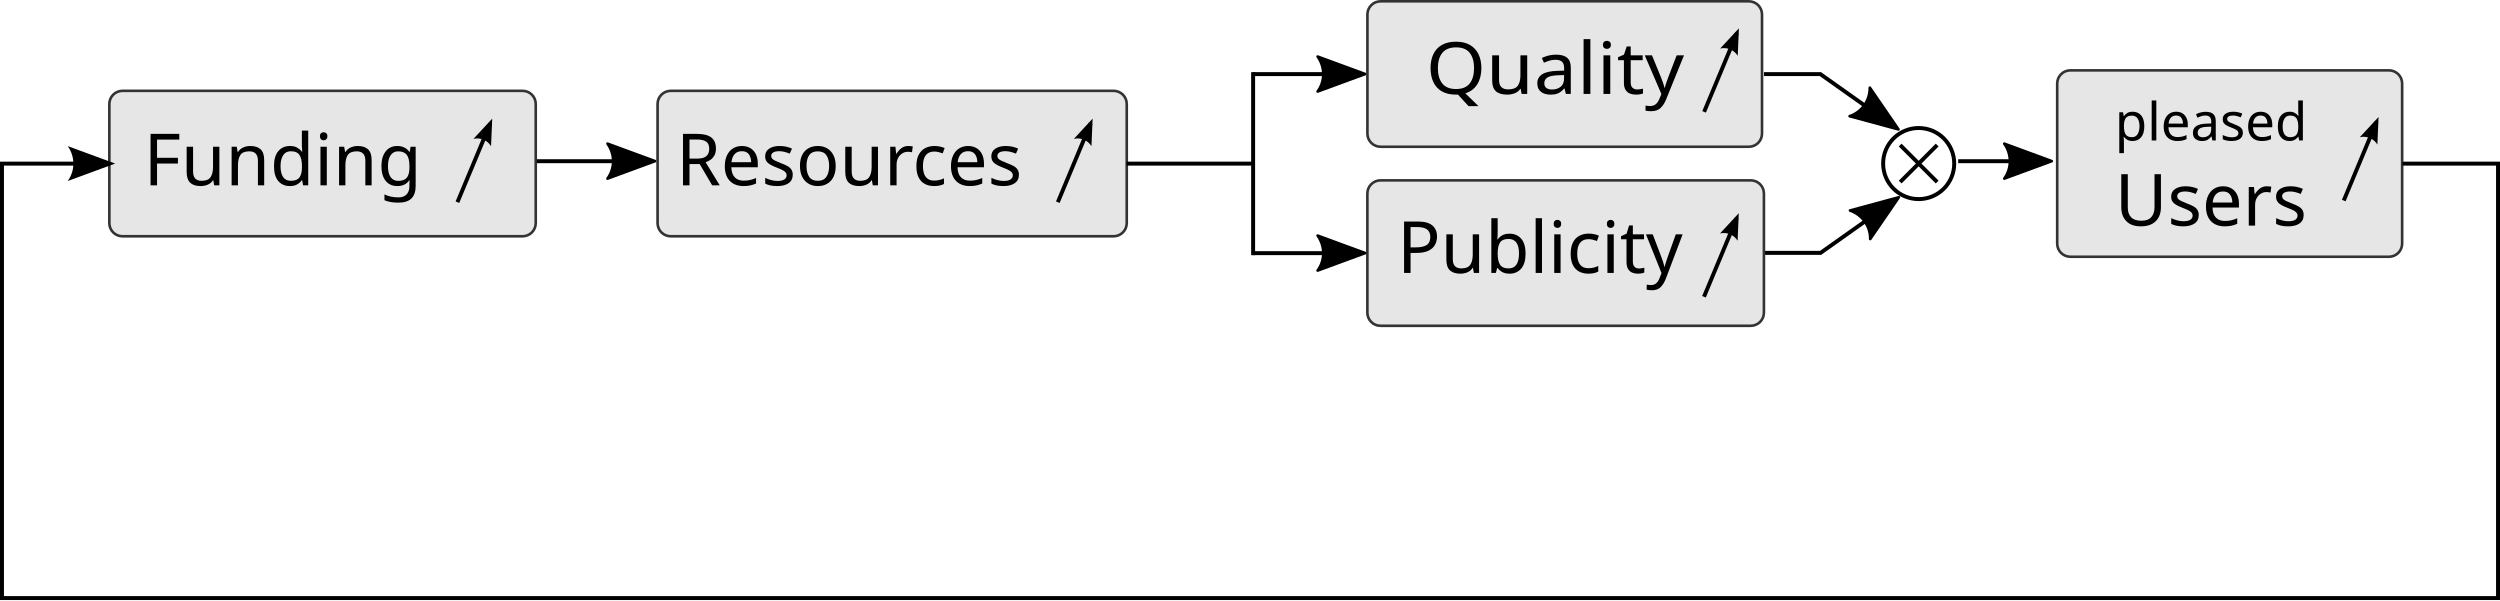
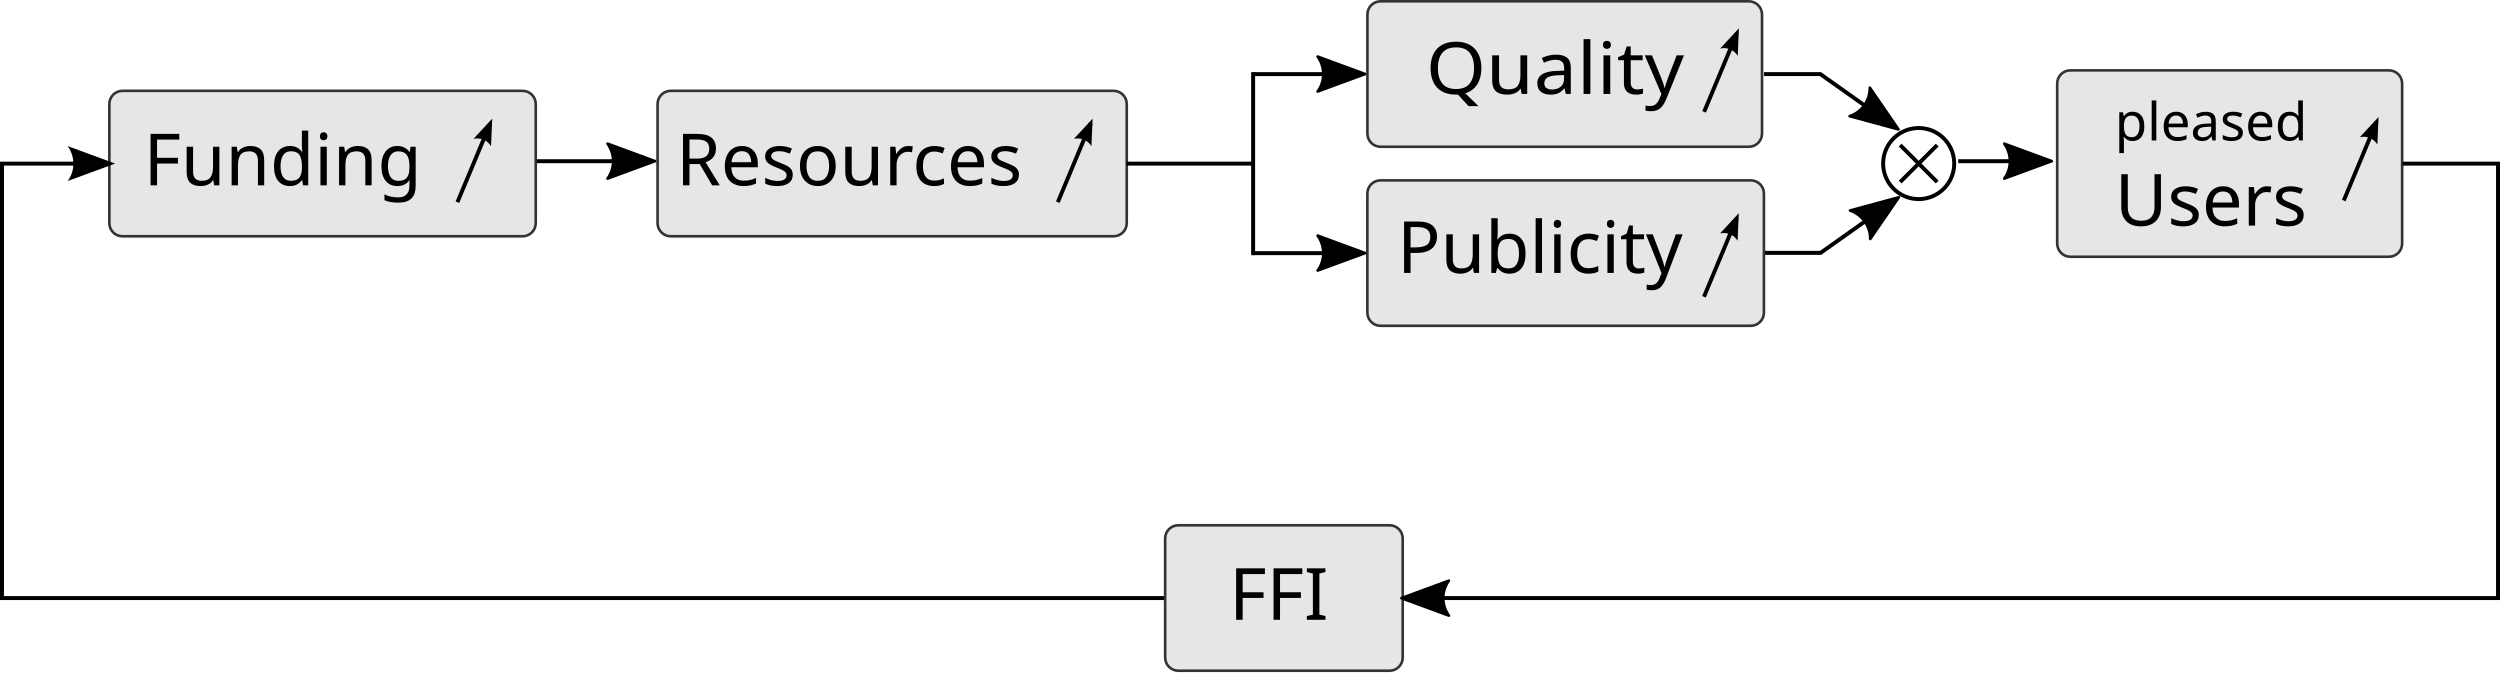
- <svg xmlns="http://www.w3.org/2000/svg" xmlns:xlink="http://www.w3.org/1999/xlink" version="1.1" id="svg2" viewBox="0 0 1899 455.792" height="455.792" width="1899">
+ <svg xmlns="http://www.w3.org/2000/svg" xmlns:xlink="http://www.w3.org/1999/xlink" version="1.1" id="svg2" viewBox="0 0 1899 510.477" height="510.477" width="1899">
  <defs id="defs4">
    <marker orient="auto" refY="0" refX="0" id="Arrow2Lstart" style="overflow:visible">
      <path id="path4369" style="fill-rule:evenodd;stroke-width:0.625;stroke-linejoin:round" d="M 8.719,4.034 -2.207,0.016 8.719,-4.002 c -1.745,2.372 -1.735,5.617 -6e-7,8.035 z" transform="matrix(1.1,0,0,1.1,1.1,0)" />
    </marker>
    <marker orient="auto" refY="0" refX="0" id="Arrow1Mend" style="overflow:visible">
      <path id="path4360" d="M 0,0 5,-5 -12.5,0 5,5 0,0 z" style="fill-rule:evenodd;stroke:#000000;stroke-width:1pt" transform="matrix(-0.4,0,0,-0.4,-4,0)" />
    </marker>
    <marker orient="auto" refY="0" refX="0" id="DiamondL" style="overflow:visible">
      <path id="path4430" d="M 0,-7.071 -7.071,0 0,7.071 7.071,0 0,-7.071 z" style="fill-rule:evenodd;stroke:#000000;stroke-width:1pt" transform="scale(0.8,0.8)" />
    </marker>
    <marker orient="auto" refY="0" refX="0" id="DotL" style="overflow:visible">
      <path id="path4412" d="m -2.5,-1 c 0,2.76 -2.24,5 -5,5 -2.76,0 -5,-2.24 -5,-5 0,-2.76 2.24,-5 5,-5 2.76,0 5,2.24 5,5 z" style="fill-rule:evenodd;stroke:#000000;stroke-width:1pt" transform="matrix(0.8,0,0,0.8,5.92,0.8)" />
    </marker>
    <marker style="overflow:visible" id="Arrow2Mend" refX="0" refY="0" orient="auto">
      <path transform="scale(-0.6,-0.6)" d="M 8.719,4.034 -2.207,0.016 8.719,-4.002 c -1.745,2.372 -1.735,5.617 -6e-7,8.035 z" style="fill-rule:evenodd;stroke-width:0.625;stroke-linejoin:round" id="path4378" />
    </marker>
    <marker orient="auto" refY="0" refX="0" id="marker18181" style="overflow:visible">
      <path id="path18179" style="fill:#000000;fill-opacity:1;fill-rule:evenodd;stroke:#000000;stroke-width:0.625;stroke-linejoin:round;stroke-opacity:1" d="M 8.719,4.034 -2.207,0.016 8.719,-4.002 c -1.745,2.372 -1.735,5.617 -6e-7,8.035 z" transform="matrix(-1.1,0,0,-1.1,-1.1,0)" />
    </marker>
    <marker style="overflow:visible" id="marker17919" refX="0" refY="0" orient="auto">
      <path transform="matrix(-1.1,0,0,-1.1,-1.1,0)" d="M 8.719,4.034 -2.207,0.016 8.719,-4.002 c -1.745,2.372 -1.735,5.617 -6e-7,8.035 z" style="fill:#000000;fill-opacity:1;fill-rule:evenodd;stroke:#000000;stroke-width:0.625;stroke-linejoin:round;stroke-opacity:1" id="path17917" />
    </marker>
    <marker style="overflow:visible" id="marker17111" refX="0" refY="0" orient="auto">
      <path transform="matrix(-1.1,0,0,-1.1,-1.1,0)" d="M 8.719,4.034 -2.207,0.016 8.719,-4.002 c -1.745,2.372 -1.735,5.617 -6e-7,8.035 z" style="fill:#000000;fill-opacity:1;fill-rule:evenodd;stroke:#000000;stroke-width:0.625;stroke-linejoin:round;stroke-opacity:1" id="path17109" />
    </marker>
    <marker orient="auto" refY="0" refX="0" id="marker17005" style="overflow:visible">
      <path id="path17003" style="fill:#000000;fill-opacity:1;fill-rule:evenodd;stroke:#000000;stroke-width:0.625;stroke-linejoin:round;stroke-opacity:1" d="M 8.719,4.034 -2.207,0.016 8.719,-4.002 c -1.745,2.372 -1.735,5.617 -6e-7,8.035 z" transform="matrix(-1.1,0,0,-1.1,-1.1,0)" />
    </marker>
    <marker style="overflow:visible" id="marker16279" refX="0" refY="0" orient="auto">
      <path transform="matrix(-1.1,0,0,-1.1,-1.1,0)" d="M 8.719,4.034 -2.207,0.016 8.719,-4.002 c -1.745,2.372 -1.735,5.617 -6e-7,8.035 z" style="fill:#000000;fill-opacity:1;fill-rule:evenodd;stroke:#000000;stroke-width:0.625;stroke-linejoin:round;stroke-opacity:1" id="path16277" />
    </marker>
    <marker orient="auto" refY="0" refX="0" id="marker15247" style="overflow:visible">
      <path id="path15245" style="fill:#000000;fill-opacity:1;fill-rule:evenodd;stroke:#000000;stroke-width:0.625;stroke-linejoin:round;stroke-opacity:1" d="M 8.719,4.034 -2.207,0.016 8.719,-4.002 c -1.745,2.372 -1.735,5.617 -6e-7,8.035 z" transform="matrix(-1.1,0,0,-1.1,-1.1,0)" />
    </marker>
    <marker orient="auto" refY="0" refX="0" id="marker14677" style="overflow:visible">
      <path id="path14675" style="fill:#000000;fill-opacity:1;fill-rule:evenodd;stroke:#000000;stroke-width:0.625;stroke-linejoin:round;stroke-opacity:1" d="M 8.719,4.034 -2.207,0.016 8.719,-4.002 c -1.745,2.372 -1.735,5.617 -6e-7,8.035 z" transform="matrix(-1.1,0,0,-1.1,-1.1,0)" />
    </marker>
    <filter id="filter4374" color-interpolation-filters="sRGB">
      <feFlood id="feFlood4376" result="flood" flood-color="rgb(204,204,204)" flood-opacity="1" />
      <feComposite id="feComposite4378" result="composite1" operator="in" in2="SourceGraphic" in="flood" />
      <feGaussianBlur id="feGaussianBlur4380" result="blur" stdDeviation="4" in="composite1" />
      <feOffset id="feOffset4382" result="offset" dy="0" dx="0" />
      <feComposite id="feComposite4384" result="composite2" operator="over" in2="offset" in="SourceGraphic" />
    </filter>
    <filter id="filter4416" color-interpolation-filters="sRGB">
      <feFlood id="feFlood4418" result="flood" flood-color="rgb(204,204,204)" flood-opacity="1" />
      <feComposite id="feComposite4420" result="composite1" operator="in" in2="SourceGraphic" in="flood" />
      <feGaussianBlur id="feGaussianBlur4422" result="blur" stdDeviation="4" in="composite1" />
      <feOffset id="feOffset4424" result="offset" dy="0" dx="0" />
      <feComposite id="feComposite4426" result="composite2" operator="over" in2="offset" in="SourceGraphic" />
    </filter>
    <filter id="filter13161" color-interpolation-filters="sRGB">
      <feFlood id="feFlood13163" result="flood" flood-color="rgb(204,204,204)" flood-opacity="1" />
      <feComposite id="feComposite13165" result="composite1" operator="in" in2="SourceGraphic" in="flood" />
      <feGaussianBlur id="feGaussianBlur13167" result="blur" stdDeviation="4" in="composite1" />
      <feOffset id="feOffset13169" result="offset" dy="0" dx="0" />
      <feComposite id="feComposite13171" result="composite2" operator="over" in2="offset" in="SourceGraphic" />
    </filter>
    <radialGradient gradientUnits="userSpaceOnUse" gradientTransform="matrix(1,0,0,-1,-213.7637,-386.502)" r="68.687" cy="-427.139" cx="244.571" id="SVGID_1_">
      <stop id="stop7" stop-color="#FFF" offset="0" />
      <stop id="stop9" stop-color="#EAEAEB" offset=".483" />
      <stop id="stop11" stop-color="#A9ABAE" offset=".945" />
      <stop id="stop13" stop-color="#999B9E" offset="1" />
    </radialGradient>
    <radialGradient gradientUnits="userSpaceOnUse" gradientTransform="matrix(1,0,0,-1,-213.7637,-386.502)" r="0" cy="-371.861" cx="197.642" id="SVGID_2_">
      <stop id="stop18" stop-color="#FFF" offset="0" />
      <stop id="stop20" stop-color="#EAEAEB" offset=".483" />
      <stop id="stop22" stop-color="#A9ABAE" offset=".945" />
      <stop id="stop24" stop-color="#999B9E" offset="1" />
    </radialGradient>
    <linearGradient gradientTransform="translate(-406.1641,-500.3203)" y2="582.912" x2="502.776" y1="510.16" x1="456.274" gradientUnits="userSpaceOnUse" id="SVGID_3_">
      <stop id="stop29" stop-color="#8A8A8A" offset="0" />
      <stop id="stop31" stop-color="#606060" offset=".569" />
      <stop id="stop33" stop-color="#FFF" offset=".591" />
      <stop id="stop35" stop-color="#585858" offset=".612" />
      <stop id="stop37" stop-color="#303030" offset="1" />
    </linearGradient>
    <linearGradient gradientTransform="translate(-406.1641,-500.3203)" y2="598.661" x2="445.786" y1="502.951" x1="425.286" gradientUnits="userSpaceOnUse" id="SVGID_4_">
      <stop id="stop42" stop-color="#A8A9AB" offset="0" />
      <stop id="stop44" stop-color="#636668" offset="1" />
    </linearGradient>
    <linearGradient gradientTransform="translate(-406.1641,-500.3203)" y2="597.743" x2="441.068" y1="504.37" x1="421.068" gradientUnits="userSpaceOnUse" id="SVGID_5_">
      <stop id="stop49" stop-color="#A8A9AB" offset="0" />
      <stop id="stop51" stop-color="#636668" offset="1" />
    </linearGradient>
    <linearGradient gradientTransform="translate(-406.1641,-500.3203)" y2="550.815" x2="473.842" y1="550.815" x1="444.76" gradientUnits="userSpaceOnUse" id="SVGID_6_">
      <stop id="stop56" stop-color="#231F20" offset="0" />
      <stop id="stop58" stop-color="#474747" offset="1" />
    </linearGradient>
    <linearGradient gradientTransform="matrix(1,0,0,-1,-213.7637,-386.502)" y2="-485.035" x2="295.964" y1="-395.278" x1="266.492" gradientUnits="userSpaceOnUse" id="SVGID_7_">
      <stop id="stop83" stop-color="#FFF" offset="0" />
      <stop id="stop85" stop-color="#FCFCFC" offset=".009" />
      <stop id="stop87" stop-color="#EEEEEE" offset=".066" />
      <stop id="stop89" stop-color="#E5E5E5" offset=".134" />
      <stop id="stop91" stop-color="#E3E3E3" offset=".252" />
      <stop id="stop93" stop-color="#8A8A8A" offset=".336" />
      <stop id="stop95" stop-color="#B8B8B8" offset=".442" />
      <stop id="stop97" stop-color="#3B3B3B" offset="1" />
    </linearGradient>
    <linearGradient gradientTransform="translate(-406.1641,-500.3203)" y2="573.306" x2="509.588" y1="512.556" x1="460.463" gradientUnits="userSpaceOnUse" id="SVGID_8_">
      <stop id="stop102" stop-color="#EFF0F0" offset="0" />
      <stop id="stop104" stop-color="#F0F1F2" offset=".591" />
      <stop id="stop106" stop-color="#787878" offset=".599" />
      <stop id="stop108" stop-color="#EEEFF0" offset=".646" />
      <stop id="stop110" stop-color="#D8D9DB" offset="1" />
    </linearGradient>
    <linearGradient gradientTransform="matrix(1,0,0,-1,-213.7637,-386.502)" y2="-482.965" x2="302.47" y1="-392.826" x1="272.872" gradientUnits="userSpaceOnUse" id="SVGID_9_">
      <stop id="stop115" stop-color="#FFF" offset="0" />
      <stop id="stop117" stop-color="#E4E5E6" offset="1" />
    </linearGradient>
    <linearGradient gradientTransform="translate(-406.1641,-500.3203)" y2="592.07" x2="469.725" y1="510.956" x1="444.694" gradientUnits="userSpaceOnUse" id="SVGID_10_">
      <stop id="stop122" stop-color="#FFF" offset="0" />
      <stop id="stop124" stop-color="#F9F9F9" offset=".747" />
      <stop id="stop126" stop-color="#D5D7D8" offset="1" />
    </linearGradient>
    <linearGradient gradientTransform="translate(-406.1641,-500.3203)" y2="485.68" x2="390.042" y1="485.68" x1="390.042" gradientUnits="userSpaceOnUse" id="SVGID_11_">
      <stop id="stop131" stop-color="#FFF" offset="0" />
      <stop id="stop133" stop-color="#F9F9F9" offset=".747" />
      <stop id="stop135" stop-color="#D5D7D8" offset="1" />
    </linearGradient>
    <linearGradient gradientTransform="translate(-406.1641,-500.3203)" y2="485.68" x2="390.042" y1="485.68" x1="390.042" gradientUnits="userSpaceOnUse" id="SVGID_12_">
      <stop id="stop140" stop-color="#FFF" offset="0" />
      <stop id="stop142" stop-color="#F9F9F9" offset=".747" />
      <stop id="stop144" stop-color="#D5D7D8" offset="1" />
    </linearGradient>
    <linearGradient gradientTransform="matrix(1,0,0,-1,-213.7637,-386.502)" y2="-490.194" x2="255.209" y1="-396.158" x1="274.534" gradientUnits="userSpaceOnUse" id="SVGID_13_">
      <stop id="stop157" stop-color="#FFF" offset="0" />
      <stop id="stop159" stop-color="#E4E5E6" offset="1" />
    </linearGradient>
    <linearGradient gradientTransform="translate(-406.1641,-500.3203)" y2="578.177" x2="427.288" y1="518.757" x1="422.559" gradientUnits="userSpaceOnUse" id="SVGID_14_">
      <stop id="stop164" stop-color="#989A9C" offset=".22" />
      <stop id="stop166" stop-color="#FFF" offset=".253" />
    </linearGradient>
    <linearGradient gradientTransform="matrix(1,0,0,-1,-213.7637,-386.502)" y2="-478.502" x2="218.847" y1="-388.36" x1="237.372" gradientUnits="userSpaceOnUse" id="SVGID_15_">
      <stop id="stop171" stop-color="#FFF" offset="0" />
      <stop id="stop173" stop-color="#E4E5E6" offset="1" />
    </linearGradient>
    <linearGradient gradientTransform="matrix(1,0,0,-1,-213.7637,-386.502)" y2="-479.375" x2="259.899" y1="-479.338" x1="259.906" gradientUnits="userSpaceOnUse" id="SVGID_16_">
      <stop id="stop178" stop-color="#FFF" offset="0" />
      <stop id="stop180" stop-color="#E4E5E6" offset="1" />
    </linearGradient>
    <linearGradient gradientTransform="matrix(1,0,0,-1,-213.7637,-386.502)" y2="-489.073" x2="249.497" y1="-394.638" x1="268.903" gradientUnits="userSpaceOnUse" id="SVGID_17_">
      <stop id="stop189" stop-color="#FFF" offset="0" />
      <stop id="stop191" stop-color="#E4E5E6" offset="1" />
    </linearGradient>
    <linearGradient gradientTransform="matrix(1,0,0,-1,-213.7637,-386.502)" y2="-486.11" x2="235.034" y1="-391.599" x1="254.456" gradientUnits="userSpaceOnUse" id="SVGID_18_">
      <stop id="stop196" stop-color="#FFF" offset="0" />
      <stop id="stop198" stop-color="#E4E5E6" offset="1" />
    </linearGradient>
    <linearGradient gradientTransform="matrix(1,0,0,-1,-213.7637,-386.502)" y2="-487.836" x2="243.156" y1="-392.969" x1="262.651" gradientUnits="userSpaceOnUse" id="SVGID_19_">
      <stop id="stop203" stop-color="#FFF" offset="0" />
      <stop id="stop205" stop-color="#E4E5E6" offset="1" />
    </linearGradient>
    <linearGradient gradientTransform="matrix(1,0,0,-1,-213.7637,-386.502)" y2="-490.018" x2="251.19" y1="-390.957" x1="271.548" gradientUnits="userSpaceOnUse" id="SVGID_20_">
      <stop id="stop210" stop-color="#FFF" offset="0" />
      <stop id="stop212" stop-color="#E4E5E6" offset="1" />
    </linearGradient>
    <linearGradient gradientTransform="matrix(1,0,0,-1,-213.7637,-386.502)" y2="-490.257" x2="255.256" y1="-395.844" x1="274.658" gradientUnits="userSpaceOnUse" id="SVGID_21_">
      <stop id="stop217" stop-color="#FFF" offset="0" />
      <stop id="stop219" stop-color="#E4E5E6" offset="1" />
    </linearGradient>
    <linearGradient gradientTransform="matrix(1,0,0,-1,-213.7637,-386.502)" y2="-454.565" x2="221.373" y1="-454.565" x1="221.183" gradientUnits="userSpaceOnUse" id="SVGID_22_">
      <stop id="stop248" stop-color="#808080" offset="0" />
      <stop id="stop250" stop-color="#7A7A7A" offset=".087" />
      <stop id="stop252" stop-color="#6B6B6B" offset=".36" />
      <stop id="stop254" stop-color="#686868" offset=".519" />
      <stop id="stop256" stop-color="#5F5F5F" offset=".638" />
      <stop id="stop258" stop-color="#4E4E4E" offset=".743" />
      <stop id="stop260" stop-color="#383838" offset=".841" />
      <stop id="stop262" stop-color="#1B1B1B" offset=".932" />
      <stop id="stop264" stop-color="#000" offset="1" />
    </linearGradient>
    <linearGradient gradientTransform="matrix(1,0,0,-1,-213.7637,-386.502)" y2="-449.803" x2="316.025" y1="-449.803" x1="221.404" gradientUnits="userSpaceOnUse" id="SVGID_23_">
      <stop id="stop269" stop-color="#808080" offset="0" />
      <stop id="stop271" stop-color="#7A7A7A" offset=".087" />
      <stop id="stop273" stop-color="#828282" offset=".382" />
      <stop id="stop275" stop-color="#808080" offset=".518" />
      <stop id="stop277" stop-color="#797979" offset=".568" />
      <stop id="stop279" stop-color="#6E6E6E" offset=".603" />
      <stop id="stop281" stop-color="#6B6B6B" offset=".608" />
      <stop id="stop283" stop-color="#4E4E4E" offset="1" />
    </linearGradient>
    <linearGradient gradientTransform="matrix(1,0,0,-1,-213.7637,-386.502)" y2="-431.356" x2="314.404" y1="-431.356" x1="214.593" gradientUnits="userSpaceOnUse" id="SVGID_24_">
      <stop id="stop288" stop-color="#555555" offset="0" />
      <stop id="stop290" stop-color="#231F20" offset="1" />
    </linearGradient>
    <linearGradient gradientTransform="matrix(1,0,0,-1,-213.7637,-386.502)" y2="-410.882" x2="306.501" y1="-410.882" x1="214.897" gradientUnits="userSpaceOnUse" id="SVGID_25_">
      <stop id="stop295" stop-color="#A0A0A0" offset="0" />
      <stop id="stop297" stop-color="#656767" offset=".077" />
      <stop id="stop299" stop-color="#717375" offset="1" />
    </linearGradient>
    <linearGradient gradientTransform="matrix(1,0,0,-1,-213.7637,-386.502)" y2="-436.751" x2="217.656" y1="-436.751" x1="217.656" gradientUnits="userSpaceOnUse" id="SVGID_26_">
      <stop id="stop314" stop-color="#FFF" offset="0" />
      <stop id="stop316" stop-color="#F4F4F4" offset=".078" />
      <stop id="stop318" stop-color="#CECECE" offset=".381" />
      <stop id="stop320" stop-color="#BFBFBF" offset=".54" />
      <stop id="stop322" stop-color="#7C7C7C" offset=".836" />
      <stop id="stop324" stop-color="#A8A8A8" offset=".9" />
      <stop id="stop326" stop-color="#9A9A9A" offset=".909" />
      <stop id="stop328" stop-color="#7D7D7D" offset=".933" />
      <stop id="stop330" stop-color="#686868" offset=".956" />
      <stop id="stop332" stop-color="#5B5B5B" offset=".979" />
      <stop id="stop334" stop-color="#575757" offset="1" />
    </linearGradient>
    <linearGradient gradientTransform="matrix(1,0,0,-1,-213.7637,-386.502)" y2="-424.485" x2="322.872" y1="-436.511" x1="214.326" gradientUnits="userSpaceOnUse" id="SVGID_27_">
      <stop id="stop339" stop-color="#FFF" offset="0" />
      <stop id="stop341" stop-color="#F4F4F4" offset=".078" />
      <stop id="stop343" stop-color="#CECECE" offset=".381" />
      <stop id="stop345" stop-color="#BFBFBF" offset=".54" />
      <stop id="stop347" stop-color="#7C7C7C" offset=".836" />
      <stop id="stop349" stop-color="#A8A8A8" offset=".9" />
      <stop id="stop351" stop-color="#9A9A9A" offset=".909" />
      <stop id="stop353" stop-color="#7D7D7D" offset=".933" />
      <stop id="stop355" stop-color="#686868" offset=".956" />
      <stop id="stop357" stop-color="#5B5B5B" offset=".979" />
      <stop id="stop359" stop-color="#575757" offset="1" />
    </linearGradient>
    <linearGradient gradientTransform="matrix(1,0,0,-1,-213.7637,-386.502)" y2="-422.851" x2="336.882" y1="-436.477" x1="213.889" gradientUnits="userSpaceOnUse" id="SVGID_28_">
      <stop id="stop364" stop-color="#FFF" offset="0" />
      <stop id="stop366" stop-color="#F4F4F4" offset=".078" />
      <stop id="stop368" stop-color="#CECECE" offset=".381" />
      <stop id="stop370" stop-color="#BFBFBF" offset=".54" />
      <stop id="stop372" stop-color="#7C7C7C" offset=".836" />
      <stop id="stop374" stop-color="#A8A8A8" offset=".9" />
      <stop id="stop376" stop-color="#9A9A9A" offset=".909" />
      <stop id="stop378" stop-color="#7D7D7D" offset=".933" />
      <stop id="stop380" stop-color="#686868" offset=".956" />
      <stop id="stop382" stop-color="#5B5B5B" offset=".979" />
      <stop id="stop384" stop-color="#575757" offset="1" />
    </linearGradient>
    <linearGradient gradientTransform="translate(-406.1641,-500.3203)" y2="537.628" x2="507.236" y1="557.002" x1="411.254" gradientUnits="userSpaceOnUse" id="SVGID_29_">
      <stop id="stop389" stop-color="#EDEDEE" offset="0" />
      <stop id="stop391" stop-color="#FFF" offset=".418" />
      <stop id="stop393" stop-color="#F8F9F9" offset=".626" />
      <stop id="stop395" stop-color="#BFC0C2" offset="1" />
    </linearGradient>
    <linearGradient gradientTransform="translate(-406.1641,-500.3203)" y2="516.412" x2="417.999" y1="516.412" x1="413.514" gradientUnits="userSpaceOnUse" id="SVGID_30_">
      <stop id="stop406" stop-color="#E2E3E4" offset="0" />
      <stop id="stop408" stop-color="#FFF" offset=".505" />
    </linearGradient>
    <linearGradient gradientTransform="translate(-406.1641,-500.3203)" y2="545.727" x2="509.005" y1="568.266" x1="414.245" gradientUnits="userSpaceOnUse" id="SVGID_31_">
      <stop id="stop763" stop-color="#EDEDEE" offset="0" />
      <stop id="stop765" stop-color="#FFF" offset=".418" />
      <stop id="stop767" stop-color="#F8F9F9" offset=".626" />
      <stop id="stop769" stop-color="#B2B4B6" offset=".951" />
    </linearGradient>
    <linearGradient gradientTransform="translate(-406.1641,-500.3203)" y2="555.94" x2="511.823" y1="578.565" x1="416.699" gradientUnits="userSpaceOnUse" id="SVGID_32_">
      <stop id="stop774" stop-color="#EDEDEE" offset="0" />
      <stop id="stop776" stop-color="#FFF" offset=".418" />
      <stop id="stop778" stop-color="#F8F9F9" offset=".626" />
      <stop id="stop780" stop-color="#B2B4B6" offset=".951" />
    </linearGradient>
    <linearGradient gradientTransform="translate(-406.1641,-500.3203)" y2="550.798" x2="510.587" y1="573.42" x1="415.474" gradientUnits="userSpaceOnUse" id="SVGID_33_">
      <stop id="stop785" stop-color="#EDEDEE" offset="0" />
      <stop id="stop787" stop-color="#FFF" offset=".418" />
      <stop id="stop789" stop-color="#F8F9F9" offset=".626" />
      <stop id="stop791" stop-color="#B2B4B6" offset=".951" />
    </linearGradient>
    <linearGradient gradientTransform="translate(-406.1641,-500.3203)" y2="547.861" x2="509.87" y1="570.479" x1="414.775" gradientUnits="userSpaceOnUse" id="SVGID_34_">
      <stop id="stop796" stop-color="#EDEDEE" offset="0" />
      <stop id="stop798" stop-color="#FFF" offset=".418" />
      <stop id="stop800" stop-color="#F8F9F9" offset=".626" />
      <stop id="stop802" stop-color="#B2B4B6" offset=".951" />
    </linearGradient>
    <linearGradient gradientTransform="translate(-406.1641,-500.3203)" y2="548.442" x2="510.04" y1="571.066" x1="414.915" gradientUnits="userSpaceOnUse" id="SVGID_35_">
      <stop id="stop807" stop-color="#EDEDEE" offset="0" />
      <stop id="stop809" stop-color="#FFF" offset=".418" />
      <stop id="stop811" stop-color="#F8F9F9" offset=".626" />
      <stop id="stop813" stop-color="#B2B4B6" offset=".951" />
    </linearGradient>
    <linearGradient gradientTransform="translate(-406.1641,-500.3203)" y2="553.44" x2="511.229" y1="576.065" x1="416.103" gradientUnits="userSpaceOnUse" id="SVGID_36_">
      <stop id="stop818" stop-color="#EDEDEE" offset="0" />
      <stop id="stop820" stop-color="#FFF" offset=".418" />
      <stop id="stop822" stop-color="#F8F9F9" offset=".626" />
      <stop id="stop824" stop-color="#B2B4B6" offset=".951" />
    </linearGradient>
    <linearGradient gradientTransform="translate(-406.1641,-500.3203)" y2="514.885" x2="501.586" y1="535.399" x1="412.615" gradientUnits="userSpaceOnUse" id="SVGID_37_">
      <stop id="stop831" stop-color="#FFF" offset="0" />
      <stop id="stop833" stop-color="#FFF" offset=".654" />
      <stop id="stop835" stop-color="#CBCCCE" offset="1" />
    </linearGradient>
    <linearGradient gradientTransform="translate(-406.1641,-500.3203)" y2="485.68" x2="390.042" y1="485.68" x1="390.042" gradientUnits="userSpaceOnUse" id="SVGID_38_">
      <stop id="stop840" stop-color="#FFF" offset="0" />
      <stop id="stop842" stop-color="#FFF" offset=".654" />
      <stop id="stop844" stop-color="#CBCCCE" offset="1" />
    </linearGradient>
    <linearGradient gradientTransform="matrix(1,0,0,-1,-213.7637,-386.502)" y2="-407.871" x2="263.619" y1="-407.871" x1="231.232" gradientUnits="userSpaceOnUse" id="SVGID_39_">
      <stop id="stop861" stop-color="#696969" offset="0" />
      <stop id="stop863" stop-color="#2E2E2E" offset=".37" />
      <stop id="stop865" stop-color="#424242" offset=".455" />
      <stop id="stop867" stop-color="#303030" offset=".601" />
      <stop id="stop869" stop-color="#4A4A4A" offset=".695" />
      <stop id="stop871" stop-color="#666666" offset="1" />
    </linearGradient>
    <linearGradient gradientTransform="matrix(1,0,0,-1,-213.7637,-386.502)" y2="-407.063" x2="263.494" y1="-407.063" x1="231.623" gradientUnits="userSpaceOnUse" id="SVGID_40_">
      <stop id="stop876" stop-color="#525252" offset="0" />
      <stop id="stop878" stop-color="#333333" offset=".186" />
      <stop id="stop880" stop-color="#AEAEAE" offset=".354" />
      <stop id="stop882" stop-color="#ADADAD" offset=".42" />
      <stop id="stop884" stop-color="#9D9D9D" offset=".428" />
      <stop id="stop886" stop-color="#818181" offset=".443" />
      <stop id="stop888" stop-color="#6A6A6A" offset=".461" />
      <stop id="stop890" stop-color="#585858" offset=".481" />
      <stop id="stop892" stop-color="#4C4C4C" offset=".506" />
      <stop id="stop894" stop-color="#444444" offset=".539" />
      <stop id="stop896" stop-color="#424242" offset=".617" />
      <stop id="stop898" stop-color="#454545" offset=".668" />
      <stop id="stop900" stop-color="#BDBDBD" offset="1" />
    </linearGradient>
    <linearGradient gradientTransform="matrix(1,0,0,-1,-213.7637,-386.502)" y2="-410.527" x2="235.888" y1="-417.333" x1="236.917" gradientUnits="userSpaceOnUse" id="SVGID_41_">
      <stop id="stop905" stop-color="#969696" offset="0" />
      <stop id="stop907" stop-color="#000" offset="1" />
    </linearGradient>
    <linearGradient gradientTransform="translate(-406.1641,-500.3203)" y2="524.469" x2="429.53" y1="532.053" x1="428.78" gradientUnits="userSpaceOnUse" id="SVGID_42_">
      <stop id="stop916" stop-color="#333333" offset="0" />
      <stop id="stop918" stop-color="#000" offset=".431" />
      <stop id="stop920" stop-color="#2E2E2E" offset="1" />
    </linearGradient>
    <radialGradient xlink:href="#SVGID_43_-7" id="radialGradient4704" gradientUnits="userSpaceOnUse" gradientTransform="matrix(1,0,0,-1,-213.7637,-386.502)" cx="251.809" cy="-408.361" r="72.751" />
    <radialGradient gradientUnits="userSpaceOnUse" gradientTransform="matrix(1,0,0,-1,-213.7637,-386.502)" r="72.751" cy="-408.361" cx="251.809" id="SVGID_43_-7">
      <stop id="stop931-5" stop-opacity="0" stop-color="#000" offset="0" />
      <stop id="stop933-3" stop-opacity=".08" stop-color="#000" offset=".802" />
      <stop id="stop935-5" stop-opacity=".388" stop-color="#000" offset="1" />
    </radialGradient>
    <radialGradient xlink:href="#SVGID_43_-7" id="radialGradient13331" gradientUnits="userSpaceOnUse" gradientTransform="matrix(1,0,0,-1,-213.7637,-386.502)" cx="251.809" cy="-408.361" r="72.751" />
    <linearGradient id="linearGradient4267">
      <stop style="stop-color:#2cabb7;stop-opacity:1;" offset="0" id="stop4269" />
      <stop style="stop-color:#ffffff;stop-opacity:1" offset="1" id="stop4271" />
    </linearGradient>
    <linearGradient y2="-67.638" x2="465" y1="25.219" x1="362.143" gradientTransform="translate(2.857143,480)" gradientUnits="userSpaceOnUse" id="linearGradient14075" xlink:href="#linearGradient4267" />
    <marker style="overflow:visible" id="Arrow2Lend-62" refX="0" refY="0" orient="auto">
      <path transform="matrix(-1.1,0,0,-1.1,-1.1,0)" d="M 8.719,4.034 -2.207,0.016 8.719,-4.002 c -1.745,2.372 -1.735,5.617 -6e-7,8.035 z" style="fill:#000000;fill-opacity:1;fill-rule:evenodd;stroke:#000000;stroke-width:0.625;stroke-linejoin:round;stroke-opacity:1" id="path5299" />
    </marker>
  </defs>
  <g transform="translate(393.5,-490.4329)" style="display:none" id="layer1">
    <text id="text16366" y="1697.879" x="1515.352" style="font-style:normal;font-variant:normal;font-weight:normal;font-stretch:normal;text-align:start;line-height:0%;letter-spacing:0px;word-spacing:0px;text-anchor:start;fill:#ff0000;fill-opacity:1;stroke:none;display:inline;font-family:Titillium;-inkscape-font-specification:Titillium" xml:space="preserve" transform="translate(0,2.2433034e-5)">
      <tspan style="font-size:15px;line-height:1.25" y="1697.879" x="1515.352" id="tspan16368">Wenn die Seite skaliert wird, ist dieser Social-Media-Link</tspan>
      <tspan style="font-size:15px;line-height:1.25" id="tspan16370" y="1716.629" x="1515.352">wieder entsprechend am rechten Rand auszurichten.</tspan>
      <tspan style="font-size:15px;line-height:1.25" id="tspan16389" y="1735.379" x="1515.352"> </tspan>
      <tspan style="font-size:15px;line-height:1.25" id="tspan16391" y="1754.129" x="1515.352">Dazu einfach die ganze Gruppe auswählen, in Inkscape das Align-Werkzeug öffnen</tspan>
      <tspan style="font-size:15px;line-height:1.25" id="tspan16393" y="1772.879" x="1515.352">(Strg-Shift-A), "Align to: Page" einstellen und an der rechten Kante ausrichten.</tspan>
      <tspan style="font-size:15px;line-height:1.25" id="tspan16395" y="1791.629" x="1515.352"> </tspan>
      <tspan style="font-size:15px;line-height:1.25" id="tspan16397" y="1810.379" x="1515.352">Ähnlich lassen sich auch die Bordüren an den unteren Rand des Papiers ausrichten.</tspan>
      <tspan style="font-size:15px;line-height:1.25" id="tspan16399" y="1829.129" x="1515.352">Ausrichtung am linken Rand ist wegen der überstehenden Banderole leider</tspan>
      <tspan style="font-size:15px;line-height:1.25" id="tspan16401" y="1847.879" x="1515.352">schwierig, allerdings verschiebt sich der linke Rand nicht, wenn man die Blattgröße</tspan>
      <tspan style="font-size:15px;line-height:1.25" id="tspan16403" y="1866.629" x="1515.352">ändert, sodass das kein praktisches Problem sein sollte.</tspan>
    </text>
    <text id="text4219" y="2157.186" x="71.382" style="font-style:normal;font-variant:normal;font-weight:normal;font-stretch:normal;text-align:start;line-height:0%;letter-spacing:0px;word-spacing:0px;text-anchor:start;fill:#ff0000;fill-opacity:1;stroke:none;display:inline;font-family:Titillium;-inkscape-font-specification:Titillium" xml:space="preserve" transform="translate(0,2.2433034e-5)">
      <tspan style="font-size:15px;line-height:1.25" id="tspan42958" y="2157.186" x="71.382">Das Logo hat immer eine halbe Logobreite Abstand zum Seitenrand.</tspan>
      <tspan style="font-size:15px;line-height:1.25" id="tspan42964" y="2175.936" x="71.382"> </tspan>
      <tspan style="font-size:15px;line-height:1.25" id="tspan42966" y="2194.686" x="71.382">Bei solchen großflächigen Papierformaten ist immer die hier</tspan>
      <tspan style="font-size:15px;line-height:1.25" id="tspan42968" y="2213.436" x="71.382">eingebundene quadratische Logovariante zu verwenden.</tspan>
      <tspan style="font-size:15px;line-height:1.25" id="tspan42970" y="2232.186" x="71.382"> </tspan>
      <tspan style="font-size:15px;line-height:1.25" id="tspan42972" y="2250.936" x="71.382">Andere Logovarianten (z.B. die mit "FSFW" rechts vom Logo) kommen nur</tspan>
      <tspan style="font-size:15px;line-height:1.25" id="tspan42974" y="2269.686" x="71.382">zum Einsatz, wenn das FSFW-Logo auf kleinen Formaten (z.B. Flyer) oder innerhalb</tspan>
      <tspan style="font-size:15px;line-height:1.25" id="tspan42976" y="2288.436" x="71.382">anderer Corporate Designs (z.B. bei Plakaten anderer Organisationen mit</tspan>
      <tspan style="font-size:15px;line-height:1.25" id="tspan42978" y="2307.186" x="71.382">FSFW-Affiliation) auftritt.</tspan>
    </text>
    <text id="text4390" y="1884.559" x="-504.805" style="font-style:normal;font-variant:normal;font-weight:normal;font-stretch:normal;text-align:start;line-height:0%;letter-spacing:0px;word-spacing:0px;text-anchor:start;fill:#ff0000;fill-opacity:1;stroke:none;display:inline;font-family:Titillium;-inkscape-font-specification:Titillium" xml:space="preserve" transform="translate(0,2.2433034e-5)">
      <tspan style="font-size:15px;line-height:1.25" y="1884.559" x="-504.805" id="tspan4392">Die Banderole und das Logo werfen Schatten, die ich in Inkscape</tspan>
      <tspan style="font-size:15px;line-height:1.25" id="tspan4394" y="1903.309" x="-504.805">mit "Filters &gt; Shadows and Glows &gt; Drop Shadow" erstellt habe.</tspan>
      <tspan style="font-size:15px;line-height:1.25" id="tspan4396" y="1922.059" x="-504.805">Parameter: Blur Radius = 4px, Offset = 0px, Blur Color = #CCCCCCFF</tspan>
      <tspan style="font-size:15px;line-height:1.25" id="tspan4438" y="1940.809" x="-504.805">Zum Vergleich: Das Logo hat 180px.</tspan>
      <tspan style="font-size:15px;line-height:1.25" id="tspan4444" y="1959.559" x="-504.805"> </tspan>
      <tspan style="font-size:15px;line-height:1.25" id="tspan4446" y="1978.309" x="-504.805">Der Überstand rechts zeigt an, wie weit man die Seite größer ziehen kann.</tspan>
      <tspan style="font-size:15px;line-height:1.25" id="tspan4448" y="1997.059" x="-504.805">Wenn die Seite noch breiter sein soll, ist die gesamte Bordüre inklusive</tspan>
      <tspan style="font-size:15px;line-height:1.25" id="tspan4450" y="2015.809" x="-504.805">Banderole und Logo entsprechend zu skalieren.</tspan>
      <tspan style="font-size:15px;line-height:1.25" id="tspan4202" y="2034.559" x="-504.805"> </tspan>
      <tspan style="font-size:15px;line-height:1.25" id="tspan4206" y="2053.309" x="-504.805">Sofern die Bordüre oben benutzt wird, ist sie beim Skalieren natürlich</tspan>
      <tspan style="font-size:15px;line-height:1.25" id="tspan4210" y="2072.059" x="-504.805">entsprechend mitzuskalieren.</tspan>
    </text>
    <rect y="893.207" x="-566.793" height="21.213" width="40.305" id="rect13100" style="fill:#5a3ec7;fill-opacity:1;stroke:none;display:inline" transform="translate(0,2.2433034e-5)" />
    <rect style="fill:#28adb8;fill-opacity:1;stroke:none;display:inline" id="rect13098" width="40.305" height="21.213" x="-566.793" y="833.207" transform="translate(0,2.2433034e-5)" />
    <rect y="864.843" x="-567.749" height="21.213" width="40.305" id="rect13096" style="fill:#6bbb00;fill-opacity:1;stroke:none;display:inline" transform="translate(0,2.2433034e-5)" />
    <text id="text13173" y="602.703" x="-546.111" style="font-style:normal;font-variant:normal;font-weight:normal;font-stretch:normal;text-align:start;line-height:0%;letter-spacing:0px;word-spacing:0px;text-anchor:start;fill:#ff0000;fill-opacity:1;stroke:none;display:inline;font-family:Titillium;-inkscape-font-specification:Titillium" xml:space="preserve" transform="translate(0,2.2433034e-5)">
      <tspan style="font-size:15px;line-height:1.25" id="tspan13179" y="602.703" x="-546.111">Für jegliche Textinhalte ist im Regelfall die Hausschrift "Titillium" zu verwenden.</tspan>
      <tspan style="font-size:15px;line-height:1.25" id="tspan13185" y="621.453" x="-546.111">Eine begründete Ausnahme ist z. B. die Verwendung einer Monospace-Schrift, wenn</tspan>
      <tspan style="font-size:15px;line-height:1.25" id="tspan13189" y="640.203" x="-546.111">Code dargestellt wird.</tspan>
      <tspan style="font-size:15px;line-height:1.25" id="tspan13191" y="658.953" x="-546.111"> </tspan>
      <tspan style="font-size:15px;line-height:1.25" id="tspan13193" y="677.703" x="-546.111">Keine Ausnahme wird für Weblinks und E-Mail-Adressen gemacht, diese können aber</tspan>
      <tspan style="font-size:15px;line-height:1.25" id="tspan13195" y="696.453" x="-546.111">mit FSFW-Türkis hervorgehoben werden.</tspan>
      <tspan style="font-size:15px;line-height:1.25" id="tspan13197" y="715.203" x="-546.111"> </tspan>
      <tspan style="font-size:15px;line-height:1.25" id="tspan13245" y="733.953" x="-546.111">Das Standard-Farbschema umfasst die folgenden Farben:</tspan>
    </text>
    <rect y="791.477" x="-575.232" height="33.541" width="539.111" id="rect13478" style="fill:#808080;fill-opacity:1;stroke:none;display:inline" transform="translate(0,2.2433034e-5)" />
    <text id="text13203" y="812.777" x="-516.906" style="font-style:normal;font-variant:normal;font-weight:normal;font-stretch:normal;text-align:start;line-height:0%;letter-spacing:0px;word-spacing:0px;text-anchor:start;fill:#f0f0f0;fill-opacity:1;stroke:none;display:inline;font-family:Titillium;-inkscape-font-specification:Titillium" xml:space="preserve" transform="translate(0,2.2433034e-5)">
      <tspan style="font-size:15px;line-height:1.25" id="tspan13209" y="812.777" x="-516.906">Hellgrau (#F0F0F0) für helle Hintergründe</tspan>
    </text>
    <text id="text13215" y="846.482" x="-517.626" style="font-style:normal;font-variant:normal;font-weight:normal;font-stretch:normal;text-align:start;line-height:0%;letter-spacing:0px;word-spacing:0px;text-anchor:start;fill:#28adb8;fill-opacity:1;stroke:none;display:inline;font-family:Titillium;-inkscape-font-specification:Titillium" xml:space="preserve" transform="translate(0,2.2433034e-5)">
      <tspan style="font-size:15px;line-height:1.25" y="846.482" x="-517.626" id="tspan13217">FSFW-Türkis (#28ADB8) für Überschriften, Weblinks, E-Mail-Adressen</tspan>
    </text>
    <text id="text13219" y="878.252" x="-517.626" style="font-style:normal;font-variant:normal;font-weight:normal;font-stretch:normal;text-align:start;line-height:0%;letter-spacing:0px;word-spacing:0px;text-anchor:start;fill:#6bbb00;fill-opacity:1;stroke:none;display:inline;font-family:Titillium;-inkscape-font-specification:Titillium" xml:space="preserve" transform="translate(0,2.2433034e-5)">
      <tspan style="font-size:15px;line-height:1.25" y="878.252" x="-517.626" id="tspan13221">Limone (#6BBB00) für Hervorhebungen</tspan>
    </text>
    <text id="text13223" y="910.989" x="-516.276" style="font-style:normal;font-variant:normal;font-weight:normal;font-stretch:normal;text-align:start;line-height:0%;letter-spacing:0px;word-spacing:0px;text-anchor:start;fill:#5a3ec7;fill-opacity:1;stroke:none;display:inline;font-family:Titillium;-inkscape-font-specification:Titillium" xml:space="preserve" transform="translate(0,2.2433034e-5)">
      <tspan style="font-size:15px;line-height:1.25" y="910.989" x="-516.276" id="tspan13225">Violett (#5A3EC7) für Hervorhebungen</tspan>
    </text>
    <text xml:space="preserve" style="font-style:normal;font-variant:normal;font-weight:normal;font-stretch:normal;text-align:start;line-height:0%;letter-spacing:0px;word-spacing:0px;text-anchor:start;fill:#000000;fill-opacity:1;stroke:none;display:inline;font-family:Titillium;-inkscape-font-specification:Titillium" x="-516.906" y="780.04" id="text13247" transform="translate(0,2.2433034e-5)">
      <tspan style="font-size:15px;line-height:1.25" x="-516.906" y="780.04" id="tspan13249">Schwarz (#000000) für Mengentext</tspan>
    </text>
    <text xml:space="preserve" style="font-style:normal;font-variant:normal;font-weight:normal;font-stretch:normal;text-align:start;line-height:0%;letter-spacing:0px;word-spacing:0px;text-anchor:start;fill:#ff0000;fill-opacity:1;stroke:none;display:inline;font-family:Titillium;-inkscape-font-specification:Titillium" x="-546.111" y="953.591" id="text13251" transform="translate(0,2.2433034e-5)">
      <tspan style="font-size:15px;line-height:1.25" x="-546.111" y="953.591" id="tspan13287">In der Schmuckbordüre kommen diese Farben (außer Schwarz) in der</tspan>
      <tspan style="font-size:15px;line-height:1.25" id="tspan13463" x="-546.111" y="972.341">Häufigkeitsverteilung 20:4:1:1 vor. Dies kann als Maßstab für die Häufigkeit von</tspan>
      <tspan style="font-size:15px;line-height:1.25" id="tspan13465" x="-546.111" y="991.091">Textfarben herangezogen werden. (Sprich: Limone und Violett sollten nur</tspan>
      <tspan style="font-size:15px;line-height:1.25" id="tspan13467" x="-546.111" y="1009.841">sparsam eingesetzt werden.)</tspan>
    </text>
    <rect style="fill:#f0f0f0;fill-opacity:1;stroke:none;display:inline" id="rect13102" width="40.305" height="21.213" x="-566.793" y="797.217" transform="translate(0,2.2433034e-5)" />
    <rect y="765.397" x="-566.793" height="21.213" width="40.305" id="rect13104" style="fill:#000000;fill-opacity:1;stroke:none;display:inline" transform="translate(0,2.2433034e-5)" />
    <rect y="1526.311" x="80.61" height="52.326" width="569.928" id="rect12176" style="fill:#00ff00;fill-opacity:1;stroke:#b3b3b3;stroke-width:0.5;stroke-miterlimit:4;stroke-opacity:1;stroke-dasharray:none;stroke-dashoffset:0;display:inline" transform="translate(0,7.4776781e-6)" />
    <rect style="fill:#00ff00;fill-opacity:1;stroke:#b3b3b3;stroke-width:0.5;stroke-miterlimit:4;stroke-opacity:1;stroke-dasharray:none;stroke-dashoffset:0;display:inline" id="rect12178" width="569.928" height="52.326" x="872.812" y="1539.441" transform="translate(0,1.4955356e-5)" />
    <path transform="translate(23.5,490.9329)" style="fill:none;stroke:#000000;stroke-width:3;stroke-linecap:butt;stroke-linejoin:miter;stroke-miterlimit:4;stroke-opacity:1;stroke-dasharray:none;marker-end:url(#Arrow2Lend-62);display:inline" d="m 608.5,833.792 -607,0 0,-330 75,0" id="path8561" />
  </g>
  <g id="layer8" style="display:inline" transform="translate(418.371,-72.52625)">
    <path style="fill:none;stroke:#000000;stroke-width:3;stroke-linecap:butt;stroke-linejoin:miter;stroke-miterlimit:4;stroke-opacity:1;stroke-dasharray:none;marker-end:url(#Arrow2Lend-62);display:inline" d="m 921.553,128.818 42.833,0 56.047,39.734" id="path8879" />
    <path style="fill:none;stroke:#000000;stroke-width:3;stroke-linecap:round;stroke-miterlimit:4;stroke-opacity:1;stroke-dasharray:none;stroke-dashoffset:0;display:inline" id="path8885" d="m 1064,192.936 c 0,14.912 -12.088,27 -27,27 -14.912,0 -27,-12.088 -27,-27 0,-14.912 12.088,-27 27,-27 14.912,0 27,12.088 27,27 z" transform="translate(2.05294,3.828859)" />
    <path id="path8887" d="m 921.553,264.606 42.985,0 56.246,-39.881" style="fill:none;stroke:#000000;stroke-width:3;stroke-linecap:butt;stroke-linejoin:miter;stroke-miterlimit:4;stroke-opacity:1;stroke-dasharray:none;marker-end:url(#Arrow2Lend-62);display:inline" />
    <path id="path6128" d="m 533.553,128.818 81.041,0" style="fill:none;stroke:#000000;stroke-width:3;stroke-linecap:butt;stroke-linejoin:miter;stroke-miterlimit:4;stroke-opacity:1;stroke-dasharray:none;marker-end:url(#Arrow2Lend-62);display:inline" />
    <rect style="fill:#e6e6e6;fill-opacity:1;stroke:#333333;stroke-width:2;stroke-miterlimit:4;stroke-dasharray:none" id="rect8573" width="356.382" height="110.477" x="81.124" y="141.526" rx="10" ry="10" />
    <text xml:space="preserve" style="font-size:54.732px;font-style:normal;font-variant:normal;font-weight:normal;font-stretch:normal;line-height:125%;letter-spacing:0px;word-spacing:0px;fill:#000000;fill-opacity:1;stroke:none;font-family:Sans;-inkscape-font-specification:Sans" x="95.129" y="213.314" id="text4301">
      <tspan id="tspan4303" x="95.129" y="213.314">Resources</tspan>
    </text>
    <rect ry="10" rx="10" y="73.526" x="620.312" height="110.477" width="299.743" id="rect8575" style="fill:#e6e6e6;fill-opacity:1;stroke:#333333;stroke-width:2;stroke-miterlimit:4;stroke-dasharray:none" />
    <text id="text8557" y="148.846" x="642.46" style="font-size:56.627px;font-style:normal;font-variant:normal;font-weight:normal;font-stretch:normal;line-height:125%;letter-spacing:0px;word-spacing:0px;fill:#000000;fill-opacity:1;stroke:none;font-family:Sans;-inkscape-font-specification:Sans" xml:space="preserve" transform="scale(1.034628,0.9665308)">
      <tspan y="148.846" x="642.46" id="tspan8559">Quality</tspan>
    </text>
    <rect style="fill:#e6e6e6;fill-opacity:1;stroke:#333333;stroke-width:2;stroke-miterlimit:4;stroke-dasharray:none;display:inline" id="rect8577" width="301.227" height="110.477" x="620.277" y="209.526" rx="10" ry="10" />
    <text xml:space="preserve" style="font-size:54.732px;font-style:normal;font-variant:normal;font-weight:normal;font-stretch:normal;line-height:125%;letter-spacing:0px;word-spacing:0px;fill:#000000;fill-opacity:1;stroke:none;display:inline;font-family:Sans;-inkscape-font-specification:Sans" x="642.856" y="279.864" id="text8563">
      <tspan id="tspan8565" x="642.856" y="279.864">Publicity</tspan>
    </text>
    <rect style="fill:#e6e6e6;fill-opacity:1;stroke:#333333;stroke-width:2;stroke-miterlimit:4;stroke-dasharray:none;display:inline" id="rect8579" width="262.014" height="141.59" x="1144.275" y="125.97" rx="10" ry="10" />
    <text xml:space="preserve" style="font-size:54.732px;font-style:normal;font-variant:normal;font-weight:normal;font-stretch:normal;line-height:125%;letter-spacing:0px;word-spacing:0px;fill:#000000;fill-opacity:1;stroke:none;display:inline;font-family:Sans;-inkscape-font-specification:Sans" x="1188.04" y="179.231" id="text8567">
      <tspan id="tspan8569" x="1188.04" y="179.231" style="font-size:40px">pleased</tspan>
      <tspan x="1188.04" y="243.915" id="tspan8571">Users</tspan>
    </text>
    <path style="fill:none;stroke:#000000;stroke-width:3;stroke-linecap:butt;stroke-linejoin:miter;stroke-miterlimit:4;stroke-opacity:1;stroke-dasharray:none;marker-end:url(#Arrow2Lend-62);display:inline" d="m 533.553,264.818 81.041,0" id="path8668" />
    <path style="fill:none;stroke:#000000;stroke-width:3;stroke-linecap:butt;stroke-linejoin:miter;stroke-miterlimit:4;stroke-opacity:1;stroke-dasharray:none;marker-end:none;display:inline" d="m 437.345,196.818 96.316,0" id="path8670" />
    <path id="path8877" d="m 533.503,127.336 0,139.025" style="fill:none;stroke:#000000;stroke-width:3;stroke-linecap:butt;stroke-linejoin:miter;stroke-miterlimit:4;stroke-opacity:1;stroke-dasharray:none;marker-end:none;display:inline" />
    <g id="g9106" transform="matrix(1.325271,0,0,1.325271,-445.4217,61.82878)">
      <path id="path8898" d="m 1109.522,112.424 21.213,-21.213" style="fill:none;stroke:#000000;stroke-width:2.264;stroke-linecap:butt;stroke-linejoin:miter;stroke-miterlimit:4;stroke-opacity:1;stroke-dasharray:none;marker-end:none;display:inline" />
      <path style="fill:none;stroke:#000000;stroke-width:2.264;stroke-linecap:butt;stroke-linejoin:miter;stroke-miterlimit:4;stroke-opacity:1;stroke-dasharray:none;marker-end:none;display:inline" d="M 1130.736,112.424 1109.522,91.211" id="path9104" />
    </g>
    <path id="path9110" d="m 1069.071,194.975 67.089,0" style="fill:none;stroke:#000000;stroke-width:3;stroke-linecap:butt;stroke-linejoin:miter;stroke-miterlimit:4;stroke-opacity:1;stroke-dasharray:none;marker-end:url(#Arrow2Lend-62);display:inline" />
  </g>
-   <g id="layer13" style="display:inline" transform="translate(417,0.5000022)">
+   <g id="layer13" style="display:inline" transform="translate(417,0.5000029)">
    <path transform="translate(1.370995,-73.02624)" id="path8145" d="m 385.152,226.109 24.931,-59.798" style="fill:none;stroke:#000000;stroke-width:3;stroke-linecap:butt;stroke-linejoin:miter;stroke-miterlimit:4;stroke-opacity:1;stroke-dasharray:none;marker-end:url(#Arrow2Mend);display:inline" />
    <path transform="translate(1.370995,-73.02624)" style="fill:none;stroke:#000000;stroke-width:3;stroke-linecap:butt;stroke-linejoin:miter;stroke-miterlimit:4;stroke-opacity:1;stroke-dasharray:none;marker-end:url(#Arrow2Mend);display:inline" d="M 876.069,157.499 901,97.701" id="path8591" />
    <path transform="translate(1.370995,-73.02624)" id="path8598" d="M 875.969,297.95 900.899,238.152" style="fill:none;stroke:#000000;stroke-width:3;stroke-linecap:butt;stroke-linejoin:miter;stroke-miterlimit:4;stroke-opacity:1;stroke-dasharray:none;marker-end:url(#Arrow2Mend);display:inline" />
    <path transform="translate(1.370995,-73.02624)" id="path8605" d="m 1361.947,224.854 24.931,-59.798" style="fill:none;stroke:#000000;stroke-width:3;stroke-linecap:butt;stroke-linejoin:miter;stroke-miterlimit:4;stroke-opacity:1;stroke-dasharray:none;marker-end:url(#Arrow2Mend);display:inline" />
  </g>
-   <g id="layer14" style="display:inline" transform="translate(417,0.5000041)">
+   <g id="layer14" style="display:inline" transform="translate(417,0.5000048)">
    <g id="g10944" transform="translate(-943.206,-329.9705)">
      <rect style="fill:#e6e6e6;fill-opacity:1;stroke:#333333;stroke-width:2;stroke-miterlimit:4;stroke-dasharray:none" id="rect9116" width="323.894" height="110.477" x="609.257" y="398.471" rx="10" ry="10" />
      <text xml:space="preserve" style="font-size:54.732px;font-style:normal;font-variant:normal;font-weight:normal;font-stretch:normal;line-height:125%;letter-spacing:0px;word-spacing:0px;fill:#000000;fill-opacity:1;stroke:none;font-family:Sans;-inkscape-font-specification:Sans" x="635.262" y="470.258" id="text9118">
        <tspan id="tspan9120" x="635.262" y="470.258">Funding</tspan>
      </text>
    </g>
    <path transform="translate(1.37099,-73.02625)" style="fill:none;stroke:#000000;stroke-width:3;stroke-linecap:butt;stroke-linejoin:miter;stroke-miterlimit:4;stroke-opacity:1;stroke-dasharray:none;marker-end:url(#Arrow2Lend-62);display:inline" d="m -10.618,194.975 85.799,0" id="path10949" />
  </g>
  <g id="layer7" style="display:inline" transform="translate(418.371,-72.52625)">
    <path transform="translate(3.643949e-8,1.055928e-5)" id="path9174" d="m -334.871,196.818 -82,0 0,330 1896,-10e-6 0,-330 -72.539,0" style="fill:none;stroke:#000000;stroke-width:3;stroke-linecap:butt;stroke-linejoin:miter;stroke-miterlimit:4;stroke-opacity:1;stroke-dasharray:none;marker-start:url(#Arrow2Lstart);marker-end:none;display:inline" />
    <path style="fill:none;stroke:#000000;stroke-width:3;stroke-linecap:butt;stroke-linejoin:miter;stroke-miterlimit:4;stroke-opacity:1;stroke-dasharray:none;marker-end:url(#Arrow2Mend);display:inline" d="m -70.917,226.112 24.931,-59.798" id="path9122" />
+     <rect style="fill:#e6e6e6;fill-opacity:1;stroke:#333333;stroke-width:2;stroke-miterlimit:4;stroke-dasharray:none" id="rect14826" width="180.449" height="110.477" x="466.68" y="471.526" rx="10" ry="10" />
+     <text xml:space="preserve" style="font-size:54.732px;font-style:normal;font-variant:normal;font-weight:normal;font-stretch:normal;line-height:125%;letter-spacing:0px;word-spacing:0px;fill:#000000;fill-opacity:1;stroke:none;font-family:Sans;-inkscape-font-specification:Sans" x="515.299" y="543.314" id="text14828">
+       <tspan id="tspan14830" x="515.299" y="543.314">FFI</tspan>
+     </text>
+     <path id="path14839" d="m 675.928,526.818 -25.799,0" style="fill:none;stroke:#000000;stroke-width:3;stroke-linecap:butt;stroke-linejoin:miter;stroke-miterlimit:4;stroke-opacity:1;stroke-dasharray:none;marker-end:url(#Arrow2Lend-62);display:inline" />
  </g>
</svg>
